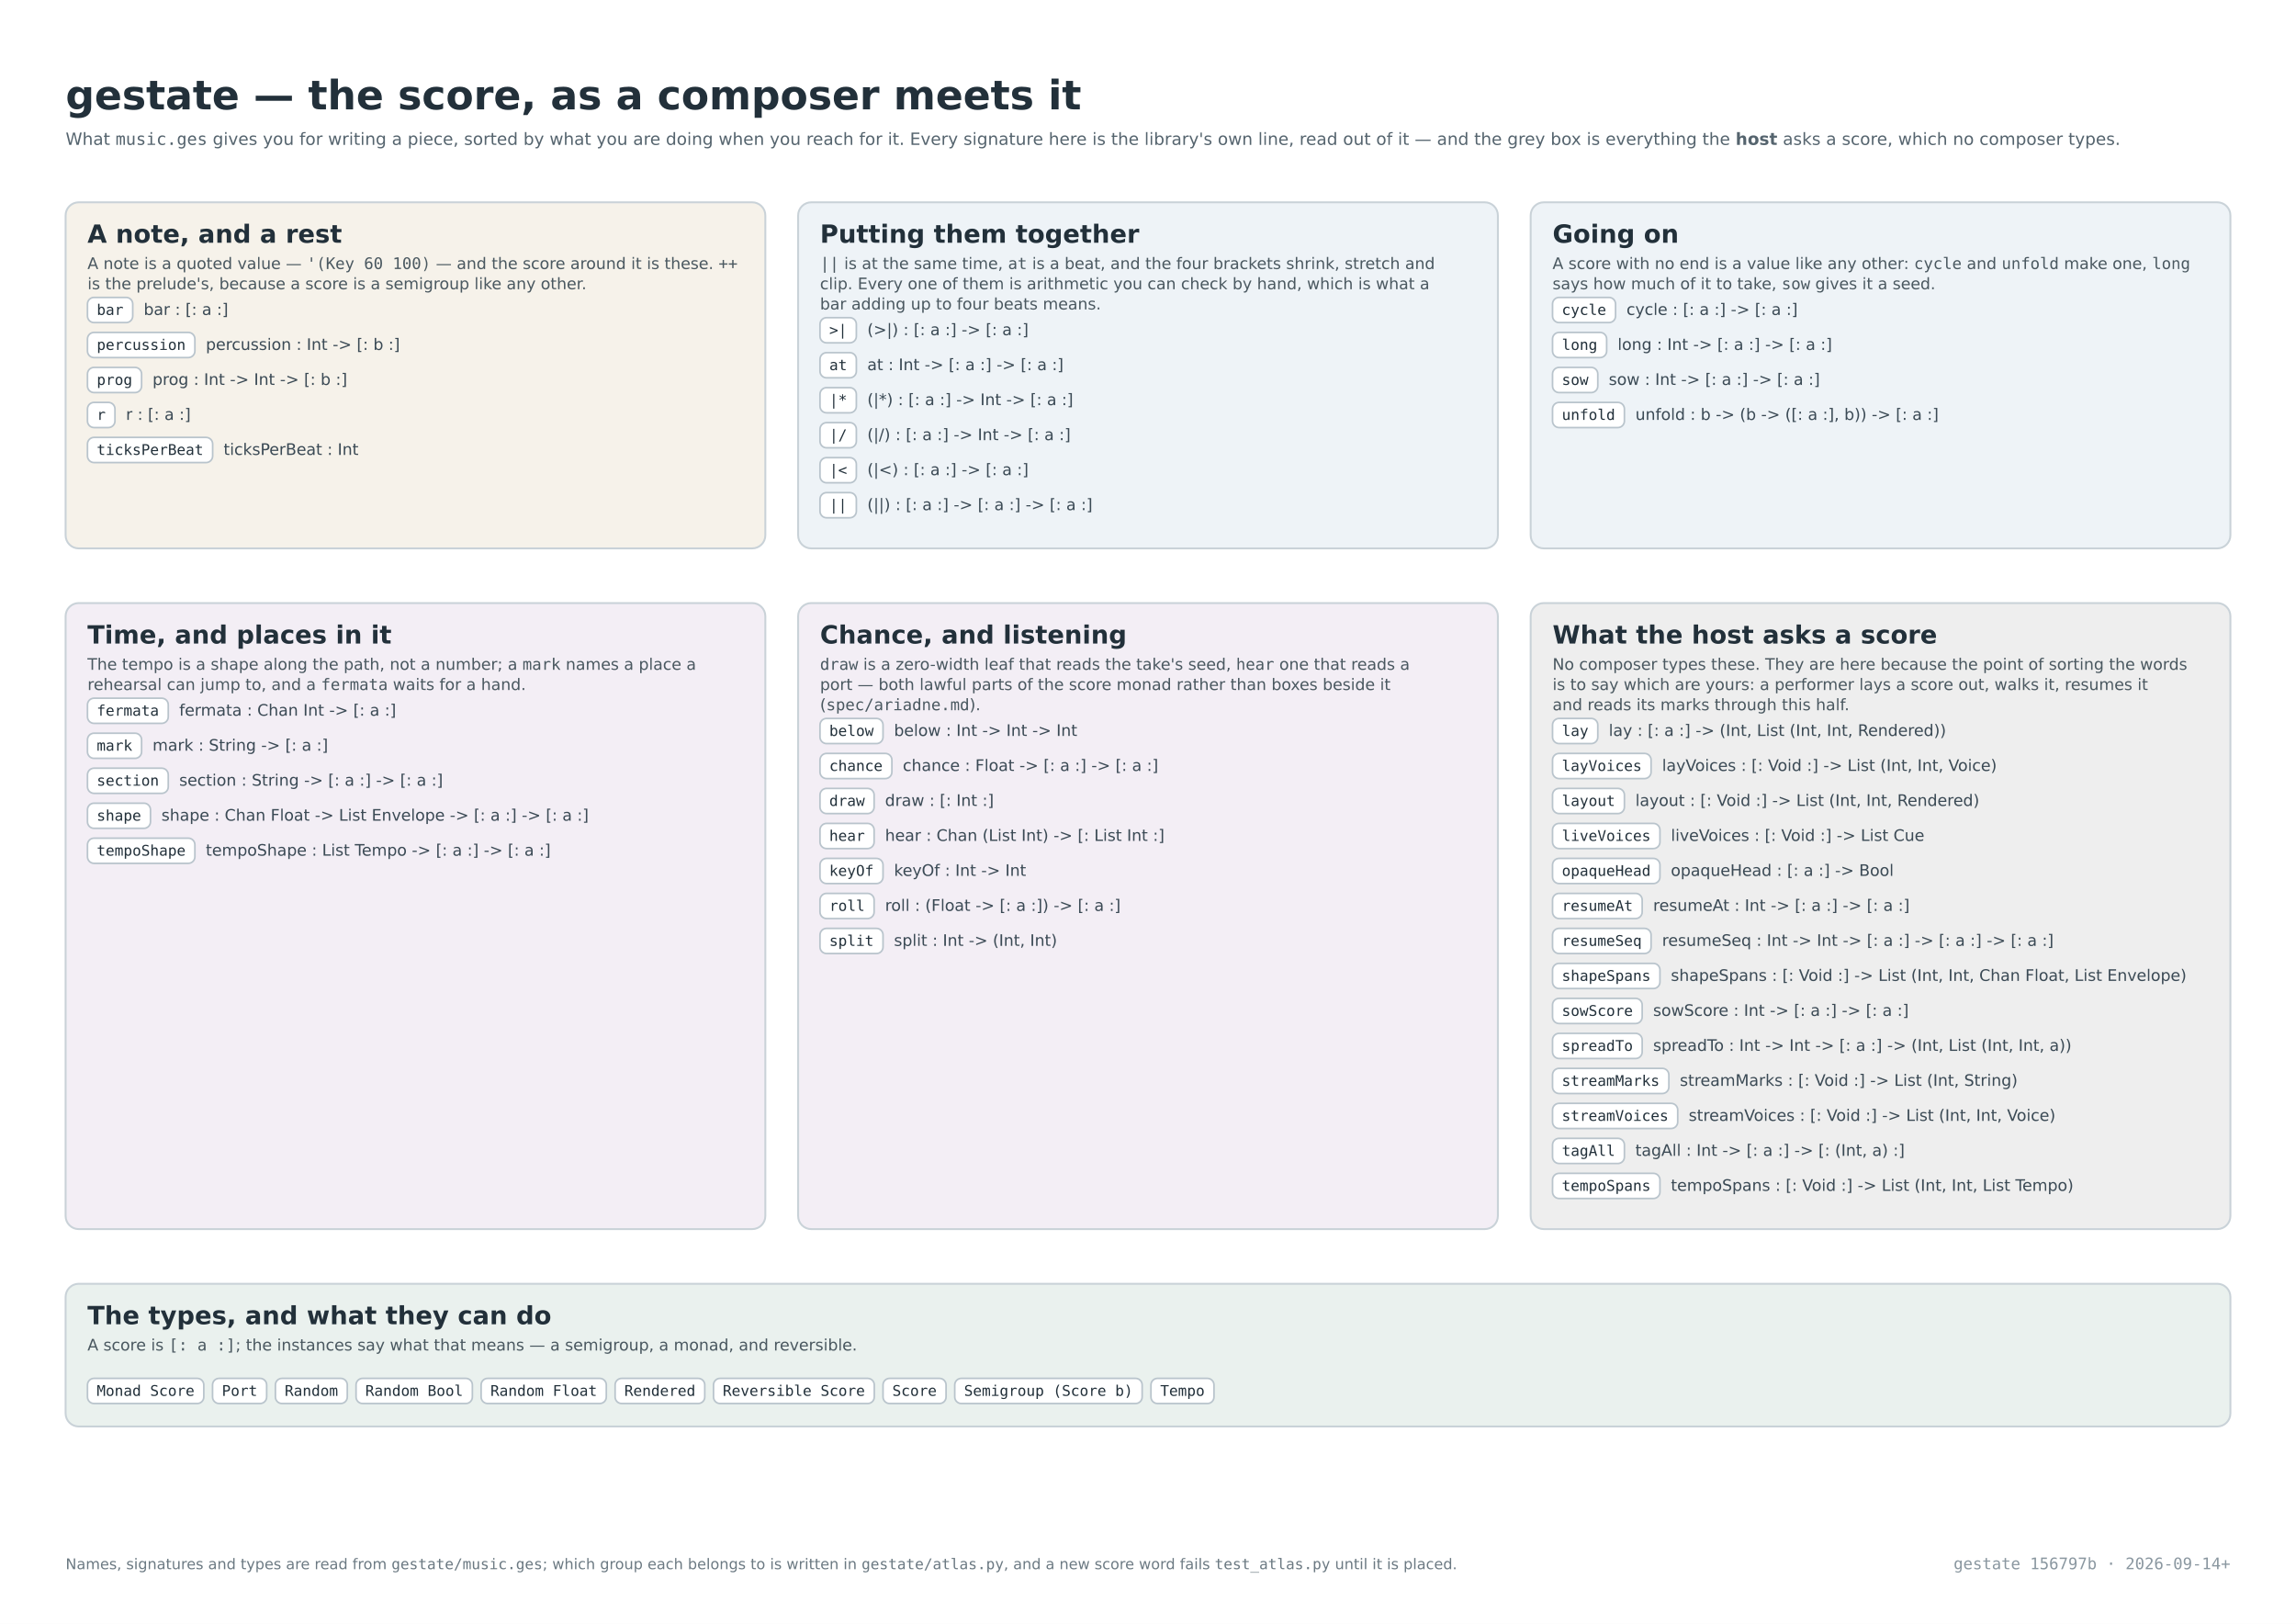
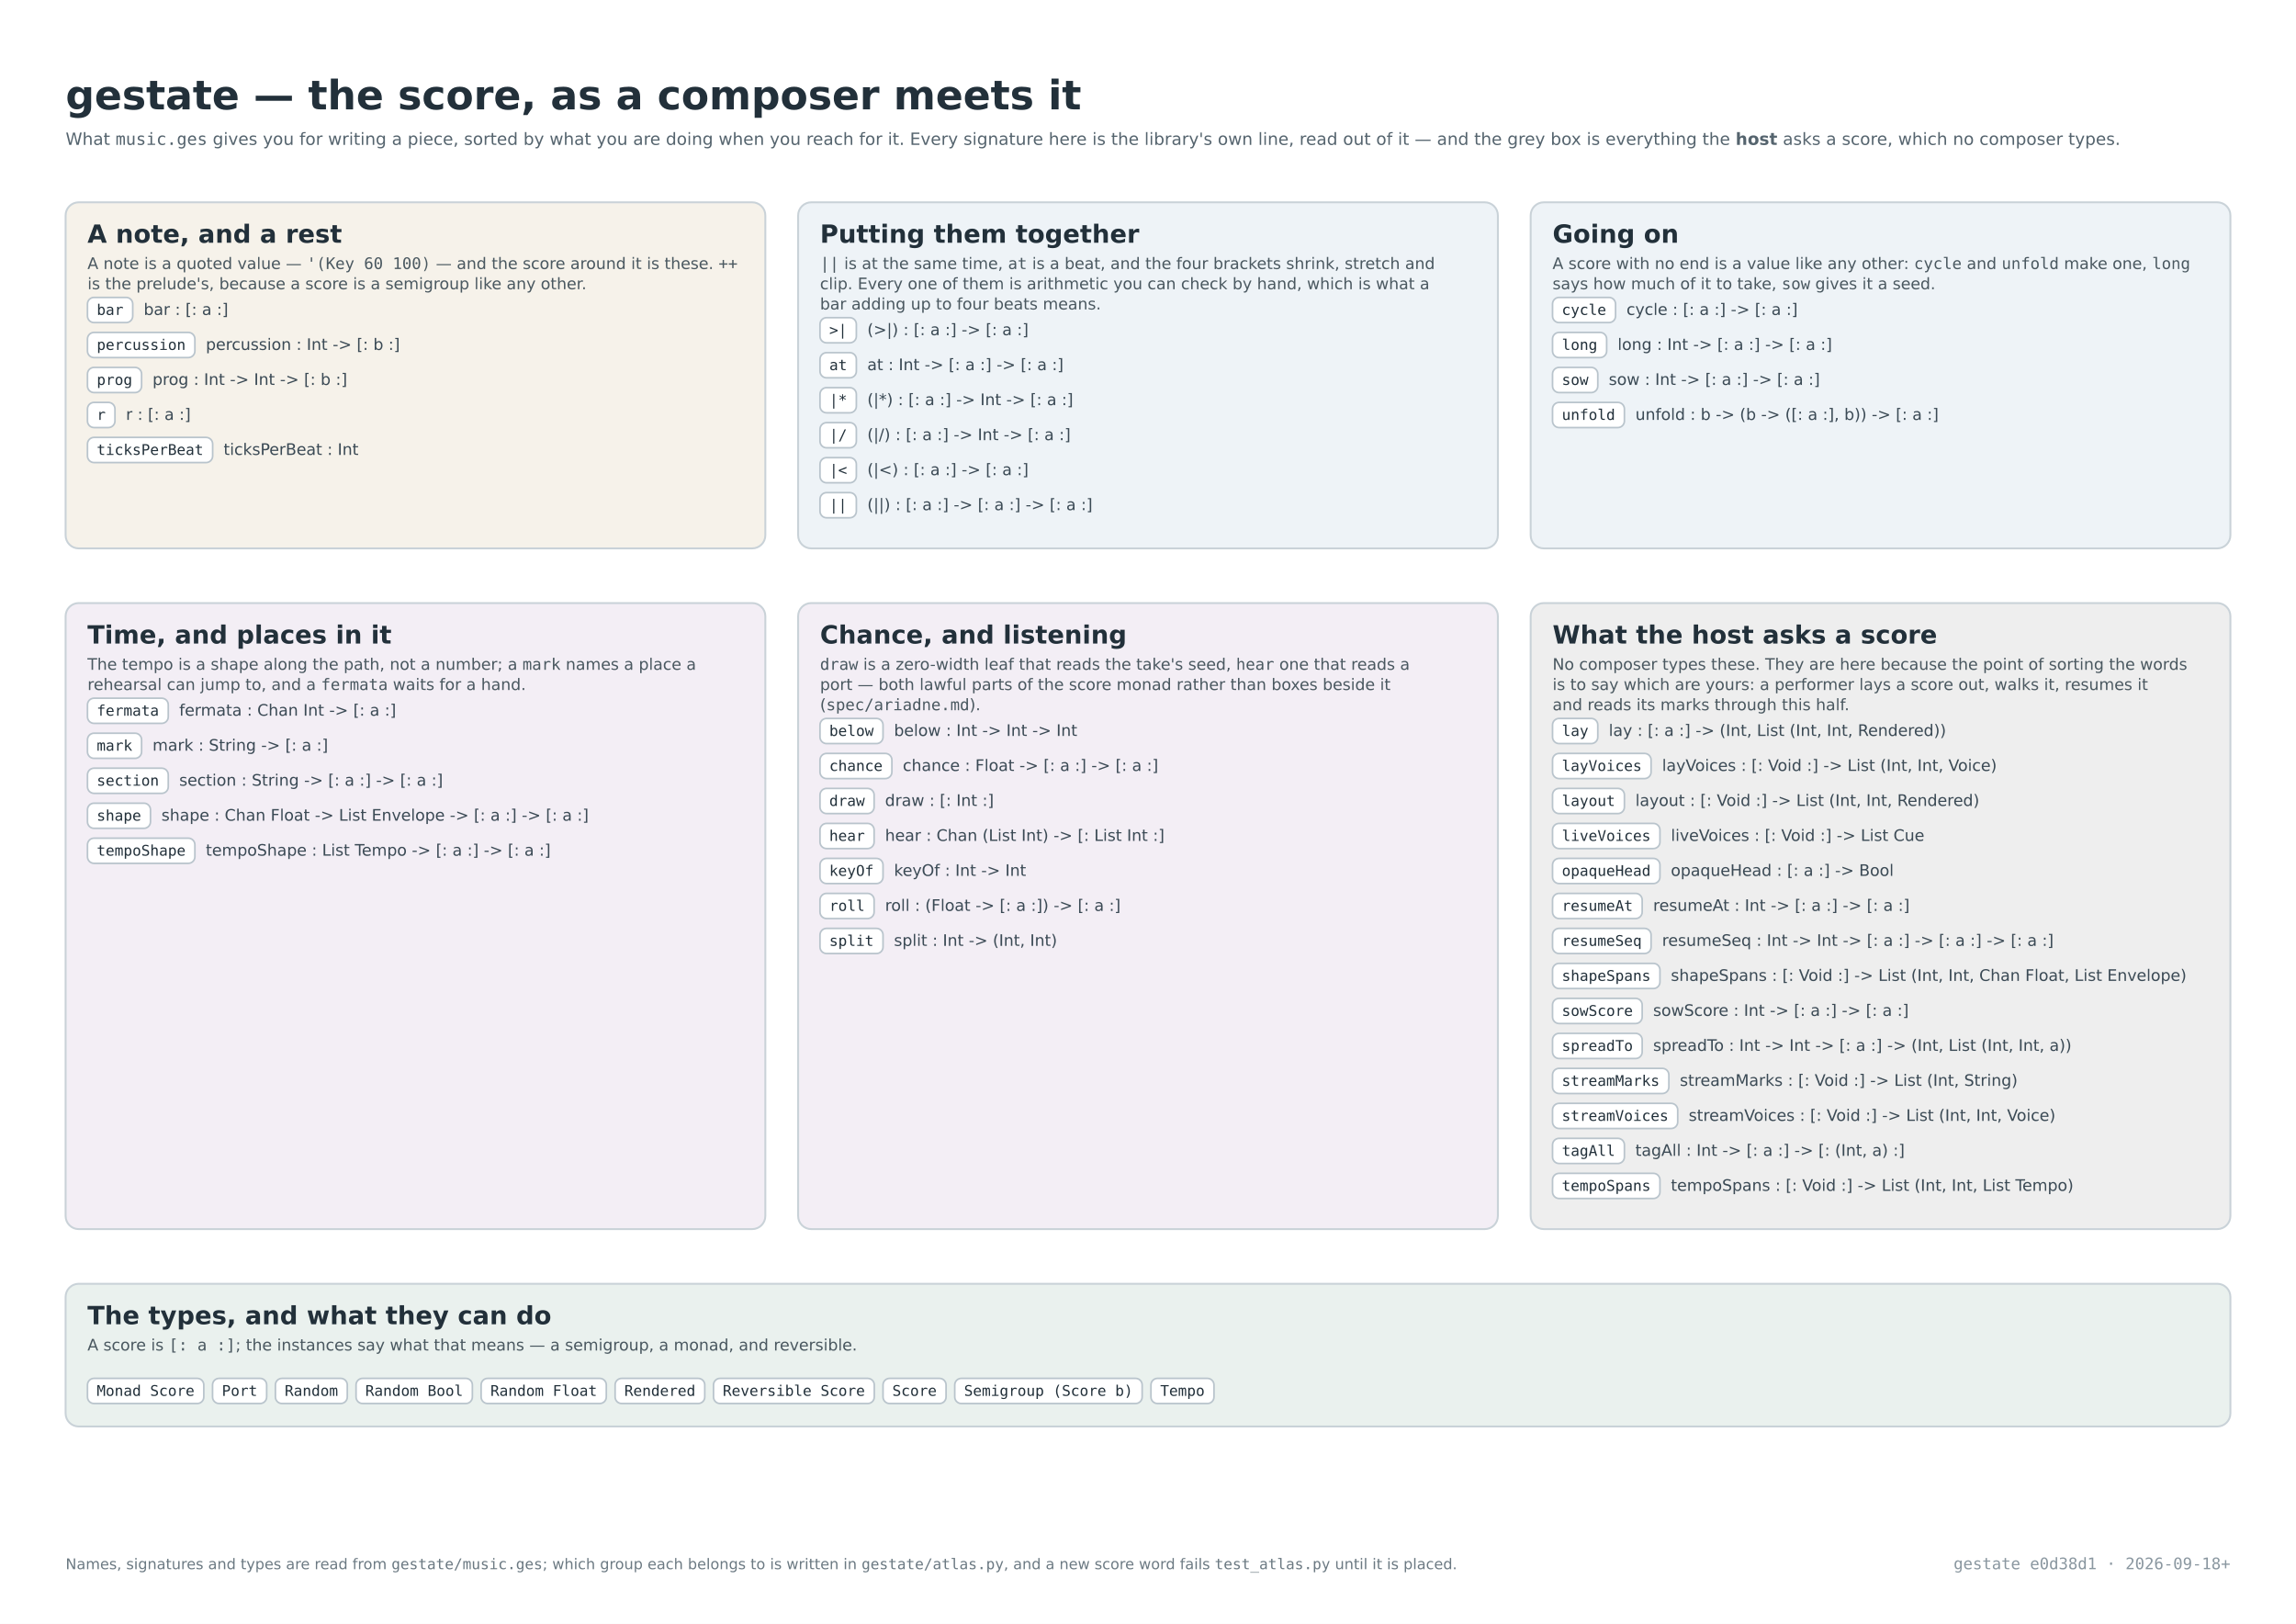
<svg xmlns="http://www.w3.org/2000/svg" width="420mm" height="297mm" viewBox="0 0 420 297">
  <defs>
    <marker id="tip" viewBox="0 0 10 10" refX="9" refY="5" markerWidth="5" markerHeight="5" orient="auto-start-reverse">
      <path d="M 0 1 L 9 5 L 0 9 z" fill="#3b4a55" />
    </marker>
  </defs>
  <style>
  text { font-family: 'DejaVu Sans', Verdana, sans-serif; fill: #22303a; }
  .mono, .chiptext { font-family: 'DejaVu Sans Mono', Consolas, monospace; }
  .title { font-size: 7.4px; font-weight: 700; }
  .subtitle { font-size: 3.1px; fill: #55646e; }
  .foot { font-size: 2.7px; fill: #6b7982; }
  .stamp { font-size: 2.9px; fill: #8a97a0; text-anchor: end; font-family: 'DejaVu Sans Mono', Consolas, monospace; }
  .lane { stroke: #c9d2d8; stroke-width: 0.35; }
  .lanetitle { font-size: 4.6px; font-weight: 700; }
  .step { font-size: 3.6px; font-weight: 700; }
  .stepnum { font-size: 3.2px; fill: #93a2ab; }
  .home { font-size: 2.6px; fill: #6b7982; text-anchor: end; }
  .refuses { font-size: 2.6px; fill: #8a5a5a; }
  .note { font-size: 2.9px; fill: #4a5860; }
  .extra { font-size: 2.9px; fill: #3b4a55; }
  .chip { fill: #ffffff; stroke: #b9c4cc; stroke-width: 0.3; }
  .chiptext { font-size: 2.7px; text-anchor: middle; }
  .edge { stroke: #3b4a55; stroke-width: 0.55; fill: none; }
  .edgetext { font-size: 2.7px; fill: #3b4a55; text-anchor: middle; }
</style>
  <rect x="0" y="0" width="420" height="297" fill="#ffffff" />
  <text class="title" x="12.00" y="20.00">gestate — the score, as a composer meets it</text>
  <text class="subtitle" x="12.00" y="26.50">What <tspan class="mono">music.ges</tspan> gives you for writing a piece, sorted by what you are doing when you reach for it. Every signature here is the library's own line, read out of it — and the grey box is everything the <tspan font-weight="700">host</tspan> asks a score, which no composer types.</text>
  <text class="foot" x="12.00" y="287.00">Names, signatures and types are read from <tspan class="mono">gestate/music.ges</tspan>; which group each belongs to is written in <tspan class="mono">gestate/atlas.py</tspan>, and a new score word fails <tspan class="mono">test_atlas.py</tspan> until it is placed.</text>
-   <text class="stamp" x="408.00" y="287.00">gestate 156797b · 2026-09-14+</text>
+   <text class="stamp" x="408.00" y="287.00">gestate e0d38d1 · 2026-09-18+</text>
  <rect class="lane" x="12.00" y="37.00" width="128.00" height="63.30" rx="2.4" style="fill:#f6f2ea" />
  <text class="lanetitle" x="16.00" y="44.40">A note, and a rest</text>
  <text class="note" x="16.00" y="49.20">A note is a quoted value — <tspan class="mono">'(Key 60 100)</tspan> — and the score around it is these. <tspan class="mono">++</tspan>
  </text>
  <text class="note" x="16.00" y="52.90">is the prelude's, because a score is a semigroup like any other.</text>
  <rect class="chip" x="16.00" y="54.40" width="8.28" height="4.6" rx="1.2" />
  <text class="chiptext" x="20.14" y="57.60">bar</text>
  <text class="extra" x="26.28" y="57.60">bar : [: a :]</text>
  <rect class="chip" x="16.00" y="60.80" width="19.65" height="4.6" rx="1.2" />
  <text class="chiptext" x="25.83" y="64.00">percussion</text>
  <text class="extra" x="37.65" y="64.00">percussion : Int -&gt; [: b :]</text>
  <rect class="chip" x="16.00" y="67.20" width="9.90" height="4.6" rx="1.2" />
  <text class="chiptext" x="20.95" y="70.40">prog</text>
  <text class="extra" x="27.90" y="70.40">prog : Int -&gt; Int -&gt; [: b :]</text>
  <rect class="chip" x="16.00" y="73.60" width="5.03" height="4.6" rx="1.2" />
  <text class="chiptext" x="18.51" y="76.80">r</text>
  <text class="extra" x="23.03" y="76.80">r : [: a :]</text>
  <rect class="chip" x="16.00" y="80.00" width="22.90" height="4.6" rx="1.2" />
  <text class="chiptext" x="27.45" y="83.20">ticksPerBeat</text>
  <text class="extra" x="40.90" y="83.20">ticksPerBeat : Int</text>
  <rect class="lane" x="146.00" y="37.00" width="128.00" height="63.30" rx="2.4" style="fill:#eef3f7" />
  <text class="lanetitle" x="150.00" y="44.40">Putting them together</text>
  <text class="note" x="150.00" y="49.20">
    <tspan class="mono">||</tspan> is at the same time, <tspan class="mono">at</tspan> is a beat, and the four brackets shrink, stretch and</text>
  <text class="note" x="150.00" y="52.90">clip. Every one of them is arithmetic you can check by hand, which is what a</text>
  <text class="note" x="150.00" y="56.60">bar adding up to four beats means.</text>
  <rect class="chip" x="150.00" y="58.10" width="6.65" height="4.6" rx="1.2" />
  <text class="chiptext" x="153.33" y="61.30">&gt;|</text>
  <text class="extra" x="158.65" y="61.30">(&gt;|) : [: a :] -&gt; [: a :]</text>
  <rect class="chip" x="150.00" y="64.50" width="6.65" height="4.6" rx="1.2" />
  <text class="chiptext" x="153.33" y="67.70">at</text>
  <text class="extra" x="158.65" y="67.70">at : Int -&gt; [: a :] -&gt; [: a :]</text>
  <rect class="chip" x="150.00" y="70.90" width="6.65" height="4.6" rx="1.2" />
  <text class="chiptext" x="153.33" y="74.10">|*</text>
  <text class="extra" x="158.65" y="74.10">(|*) : [: a :] -&gt; Int -&gt; [: a :]</text>
  <rect class="chip" x="150.00" y="77.30" width="6.65" height="4.6" rx="1.2" />
  <text class="chiptext" x="153.33" y="80.50">|/</text>
  <text class="extra" x="158.65" y="80.50">(|/) : [: a :] -&gt; Int -&gt; [: a :]</text>
  <rect class="chip" x="150.00" y="83.70" width="6.65" height="4.6" rx="1.2" />
  <text class="chiptext" x="153.33" y="86.90">|&lt;</text>
  <text class="extra" x="158.65" y="86.90">(|&lt;) : [: a :] -&gt; [: a :]</text>
  <rect class="chip" x="150.00" y="90.10" width="6.65" height="4.6" rx="1.2" />
  <text class="chiptext" x="153.33" y="93.30">||</text>
  <text class="extra" x="158.65" y="93.30">(||) : [: a :] -&gt; [: a :] -&gt; [: a :]</text>
  <rect class="lane" x="280.00" y="37.00" width="128.00" height="63.30" rx="2.4" style="fill:#eef3f7" />
  <text class="lanetitle" x="284.00" y="44.40">Going on</text>
  <text class="note" x="284.00" y="49.20">A score with no end is a value like any other: <tspan class="mono">cycle</tspan> and <tspan class="mono">unfold</tspan> make one, <tspan class="mono">long</tspan>
  </text>
  <text class="note" x="284.00" y="52.90">says how much of it to take, <tspan class="mono">sow</tspan> gives it a seed.</text>
  <rect class="chip" x="284.00" y="54.40" width="11.53" height="4.6" rx="1.2" />
  <text class="chiptext" x="289.76" y="57.60">cycle</text>
  <text class="extra" x="297.53" y="57.60">cycle : [: a :] -&gt; [: a :]</text>
  <rect class="chip" x="284.00" y="60.80" width="9.90" height="4.6" rx="1.2" />
  <text class="chiptext" x="288.95" y="64.00">long</text>
  <text class="extra" x="295.90" y="64.00">long : Int -&gt; [: a :] -&gt; [: a :]</text>
  <rect class="chip" x="284.00" y="67.20" width="8.28" height="4.6" rx="1.2" />
  <text class="chiptext" x="288.14" y="70.40">sow</text>
  <text class="extra" x="294.28" y="70.40">sow : Int -&gt; [: a :] -&gt; [: a :]</text>
  <rect class="chip" x="284.00" y="73.60" width="13.15" height="4.6" rx="1.2" />
  <text class="chiptext" x="290.58" y="76.80">unfold</text>
  <text class="extra" x="299.15" y="76.80">unfold : b -&gt; (b -&gt; ([: a :], b)) -&gt; [: a :]</text>
  <rect class="lane" x="12.00" y="110.30" width="128.00" height="114.50" rx="2.4" style="fill:#f3eef5" />
  <text class="lanetitle" x="16.00" y="117.70">Time, and places in it</text>
  <text class="note" x="16.00" y="122.50">The tempo is a shape along the path, not a number; a <tspan class="mono">mark</tspan> names a place a</text>
  <text class="note" x="16.00" y="126.20">rehearsal can jump to, and a <tspan class="mono">fermata</tspan> waits for a hand.</text>
  <rect class="chip" x="16.00" y="127.70" width="14.78" height="4.6" rx="1.2" />
  <text class="chiptext" x="23.39" y="130.90">fermata</text>
  <text class="extra" x="32.78" y="130.90">fermata : Chan Int -&gt; [: a :]</text>
  <rect class="chip" x="16.00" y="134.10" width="9.90" height="4.6" rx="1.2" />
  <text class="chiptext" x="20.95" y="137.30">mark</text>
  <text class="extra" x="27.90" y="137.30">mark : String -&gt; [: a :]</text>
  <rect class="chip" x="16.00" y="140.50" width="14.78" height="4.6" rx="1.2" />
  <text class="chiptext" x="23.39" y="143.70">section</text>
  <text class="extra" x="32.78" y="143.70">section : String -&gt; [: a :] -&gt; [: a :]</text>
  <rect class="chip" x="16.00" y="146.90" width="11.53" height="4.6" rx="1.2" />
  <text class="chiptext" x="21.76" y="150.10">shape</text>
  <text class="extra" x="29.53" y="150.10">shape : Chan Float -&gt; List Envelope -&gt; [: a :] -&gt; [: a :]</text>
  <rect class="chip" x="16.00" y="153.30" width="19.65" height="4.6" rx="1.2" />
  <text class="chiptext" x="25.83" y="156.50">tempoShape</text>
  <text class="extra" x="37.65" y="156.50">tempoShape : List Tempo -&gt; [: a :] -&gt; [: a :]</text>
  <rect class="lane" x="146.00" y="110.30" width="128.00" height="114.50" rx="2.4" style="fill:#f3eef5" />
  <text class="lanetitle" x="150.00" y="117.70">Chance, and listening</text>
  <text class="note" x="150.00" y="122.50">
    <tspan class="mono">draw</tspan> is a zero-width leaf that reads the take's seed, <tspan class="mono">hear</tspan> one that reads a</text>
  <text class="note" x="150.00" y="126.20">port — both lawful parts of the score monad rather than boxes beside it</text>
  <text class="note" x="150.00" y="129.90">(<tspan class="mono">spec/ariadne.md</tspan>).</text>
  <rect class="chip" x="150.00" y="131.40" width="11.53" height="4.6" rx="1.2" />
  <text class="chiptext" x="155.76" y="134.60">below</text>
  <text class="extra" x="163.53" y="134.60">below : Int -&gt; Int -&gt; Int</text>
  <rect class="chip" x="150.00" y="137.80" width="13.15" height="4.6" rx="1.2" />
  <text class="chiptext" x="156.58" y="141.00">chance</text>
  <text class="extra" x="165.15" y="141.00">chance : Float -&gt; [: a :] -&gt; [: a :]</text>
  <rect class="chip" x="150.00" y="144.20" width="9.90" height="4.6" rx="1.2" />
  <text class="chiptext" x="154.95" y="147.40">draw</text>
  <text class="extra" x="161.90" y="147.40">draw : [: Int :]</text>
  <rect class="chip" x="150.00" y="150.60" width="9.90" height="4.6" rx="1.2" />
  <text class="chiptext" x="154.95" y="153.80">hear</text>
  <text class="extra" x="161.90" y="153.80">hear : Chan (List Int) -&gt; [: List Int :]</text>
  <rect class="chip" x="150.00" y="157.00" width="11.53" height="4.6" rx="1.2" />
  <text class="chiptext" x="155.76" y="160.20">keyOf</text>
  <text class="extra" x="163.53" y="160.20">keyOf : Int -&gt; Int</text>
  <rect class="chip" x="150.00" y="163.40" width="9.90" height="4.6" rx="1.2" />
  <text class="chiptext" x="154.95" y="166.60">roll</text>
  <text class="extra" x="161.90" y="166.60">roll : (Float -&gt; [: a :]) -&gt; [: a :]</text>
  <rect class="chip" x="150.00" y="169.80" width="11.53" height="4.6" rx="1.2" />
  <text class="chiptext" x="155.76" y="173.00">split</text>
  <text class="extra" x="163.53" y="173.00">split : Int -&gt; (Int, Int)</text>
  <rect class="lane" x="280.00" y="110.30" width="128.00" height="114.50" rx="2.4" style="fill:#eeeeee" />
  <text class="lanetitle" x="284.00" y="117.70">What the host asks a score</text>
  <text class="note" x="284.00" y="122.50">No composer types these. They are here because the point of sorting the words</text>
  <text class="note" x="284.00" y="126.20">is to say which are yours: a performer lays a score out, walks it, resumes it</text>
  <text class="note" x="284.00" y="129.90">and reads its marks through this half.</text>
  <rect class="chip" x="284.00" y="131.40" width="8.28" height="4.6" rx="1.2" />
  <text class="chiptext" x="288.14" y="134.60">lay</text>
  <text class="extra" x="294.28" y="134.60">lay : [: a :] -&gt; (Int, List (Int, Int, Rendered))</text>
  <rect class="chip" x="284.00" y="137.80" width="18.03" height="4.6" rx="1.2" />
  <text class="chiptext" x="293.01" y="141.00">layVoices</text>
  <text class="extra" x="304.03" y="141.00">layVoices : [: Void :] -&gt; List (Int, Int, Voice)</text>
  <rect class="chip" x="284.00" y="144.20" width="13.15" height="4.6" rx="1.2" />
  <text class="chiptext" x="290.58" y="147.40">layout</text>
  <text class="extra" x="299.15" y="147.40">layout : [: Void :] -&gt; List (Int, Int, Rendered)</text>
  <rect class="chip" x="284.00" y="150.60" width="19.65" height="4.6" rx="1.2" />
  <text class="chiptext" x="293.83" y="153.80">liveVoices</text>
  <text class="extra" x="305.65" y="153.80">liveVoices : [: Void :] -&gt; List Cue</text>
  <rect class="chip" x="284.00" y="157.00" width="19.65" height="4.6" rx="1.2" />
  <text class="chiptext" x="293.83" y="160.20">opaqueHead</text>
  <text class="extra" x="305.65" y="160.20">opaqueHead : [: a :] -&gt; Bool</text>
  <rect class="chip" x="284.00" y="163.40" width="16.40" height="4.6" rx="1.2" />
  <text class="chiptext" x="292.20" y="166.60">resumeAt</text>
  <text class="extra" x="302.40" y="166.60">resumeAt : Int -&gt; [: a :] -&gt; [: a :]</text>
  <rect class="chip" x="284.00" y="169.80" width="18.03" height="4.6" rx="1.2" />
  <text class="chiptext" x="293.01" y="173.00">resumeSeq</text>
  <text class="extra" x="304.03" y="173.00">resumeSeq : Int -&gt; Int -&gt; [: a :] -&gt; [: a :] -&gt; [: a :]</text>
  <rect class="chip" x="284.00" y="176.20" width="19.65" height="4.6" rx="1.2" />
  <text class="chiptext" x="293.83" y="179.40">shapeSpans</text>
  <text class="extra" x="305.65" y="179.40">shapeSpans : [: Void :] -&gt; List (Int, Int, Chan Float, List Envelope)</text>
  <rect class="chip" x="284.00" y="182.60" width="16.40" height="4.6" rx="1.2" />
  <text class="chiptext" x="292.20" y="185.80">sowScore</text>
  <text class="extra" x="302.40" y="185.80">sowScore : Int -&gt; [: a :] -&gt; [: a :]</text>
  <rect class="chip" x="284.00" y="189.00" width="16.40" height="4.6" rx="1.2" />
  <text class="chiptext" x="292.20" y="192.20">spreadTo</text>
  <text class="extra" x="302.40" y="192.20">spreadTo : Int -&gt; Int -&gt; [: a :] -&gt; (Int, List (Int, Int, a))</text>
  <rect class="chip" x="284.00" y="195.40" width="21.28" height="4.6" rx="1.2" />
  <text class="chiptext" x="294.64" y="198.60">streamMarks</text>
  <text class="extra" x="307.28" y="198.60">streamMarks : [: Void :] -&gt; List (Int, String)</text>
  <rect class="chip" x="284.00" y="201.80" width="22.90" height="4.6" rx="1.2" />
  <text class="chiptext" x="295.45" y="205.00">streamVoices</text>
  <text class="extra" x="308.90" y="205.00">streamVoices : [: Void :] -&gt; List (Int, Int, Voice)</text>
  <rect class="chip" x="284.00" y="208.20" width="13.15" height="4.6" rx="1.2" />
  <text class="chiptext" x="290.58" y="211.40">tagAll</text>
  <text class="extra" x="299.15" y="211.40">tagAll : Int -&gt; [: a :] -&gt; [: (Int, a) :]</text>
  <rect class="chip" x="284.00" y="214.60" width="19.65" height="4.6" rx="1.2" />
  <text class="chiptext" x="293.83" y="217.80">tempoSpans</text>
  <text class="extra" x="305.65" y="217.80">tempoSpans : [: Void :] -&gt; List (Int, Int, List Tempo)</text>
  <rect class="lane" x="12.00" y="234.80" width="396.00" height="26.10" rx="2.4" style="fill:#eaf1ee" />
  <text class="lanetitle" x="16.00" y="242.20">The types, and what they can do</text>
  <text class="note" x="16.00" y="247.00">A score is <tspan class="mono">[: a :]</tspan>; the instances say what that means — a semigroup, a monad, and reversible.</text>
  <rect class="chip" x="16.00" y="252.10" width="21.28" height="4.6" rx="1.2" />
  <text class="chiptext" x="26.64" y="255.30">Monad Score</text>
  <rect class="chip" x="38.88" y="252.10" width="9.90" height="4.6" rx="1.2" />
  <text class="chiptext" x="43.83" y="255.30">Port</text>
  <rect class="chip" x="50.38" y="252.10" width="13.15" height="4.6" rx="1.2" />
  <text class="chiptext" x="56.96" y="255.30">Random</text>
  <rect class="chip" x="65.13" y="252.10" width="21.28" height="4.6" rx="1.2" />
  <text class="chiptext" x="75.77" y="255.30">Random Bool</text>
  <rect class="chip" x="88.01" y="252.10" width="22.90" height="4.6" rx="1.2" />
  <text class="chiptext" x="99.47" y="255.30">Random Float</text>
  <rect class="chip" x="112.52" y="252.10" width="16.40" height="4.6" rx="1.2" />
  <text class="chiptext" x="120.72" y="255.30">Rendered</text>
  <rect class="chip" x="130.52" y="252.10" width="29.41" height="4.6" rx="1.2" />
  <text class="chiptext" x="145.22" y="255.30">Reversible Score</text>
  <rect class="chip" x="161.53" y="252.10" width="11.53" height="4.6" rx="1.2" />
  <text class="chiptext" x="167.29" y="255.30">Score</text>
  <rect class="chip" x="174.65" y="252.10" width="34.28" height="4.6" rx="1.2" />
  <text class="chiptext" x="191.80" y="255.30">Semigroup (Score b)</text>
  <rect class="chip" x="210.54" y="252.10" width="11.53" height="4.6" rx="1.2" />
  <text class="chiptext" x="216.30" y="255.30">Tempo</text>
</svg>
